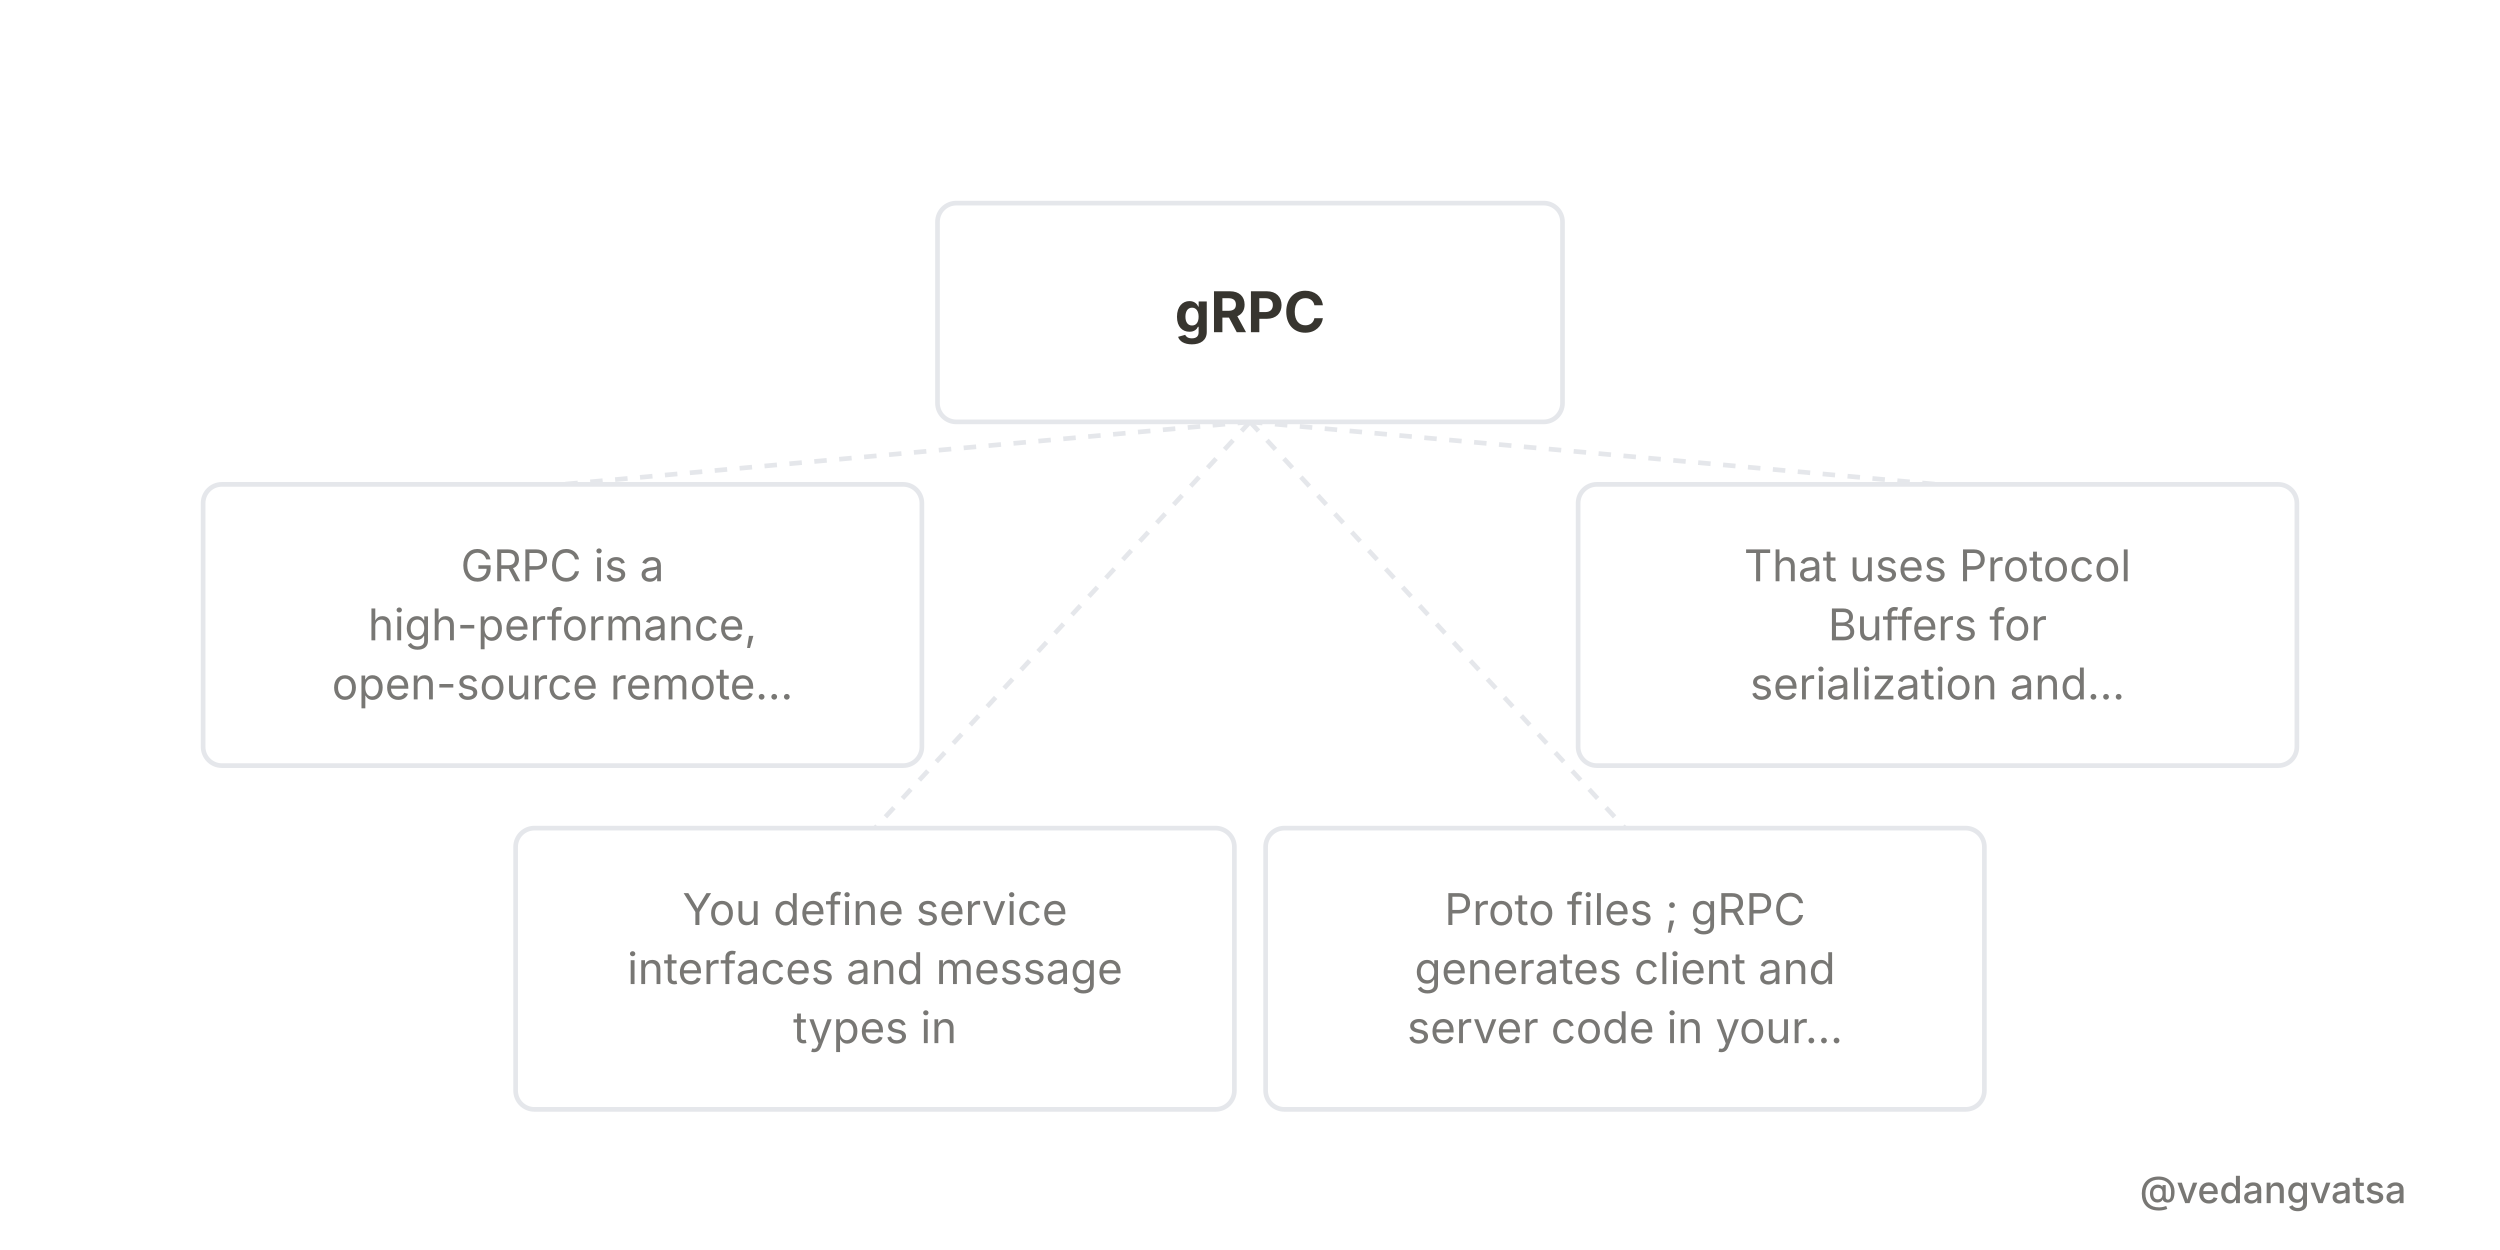
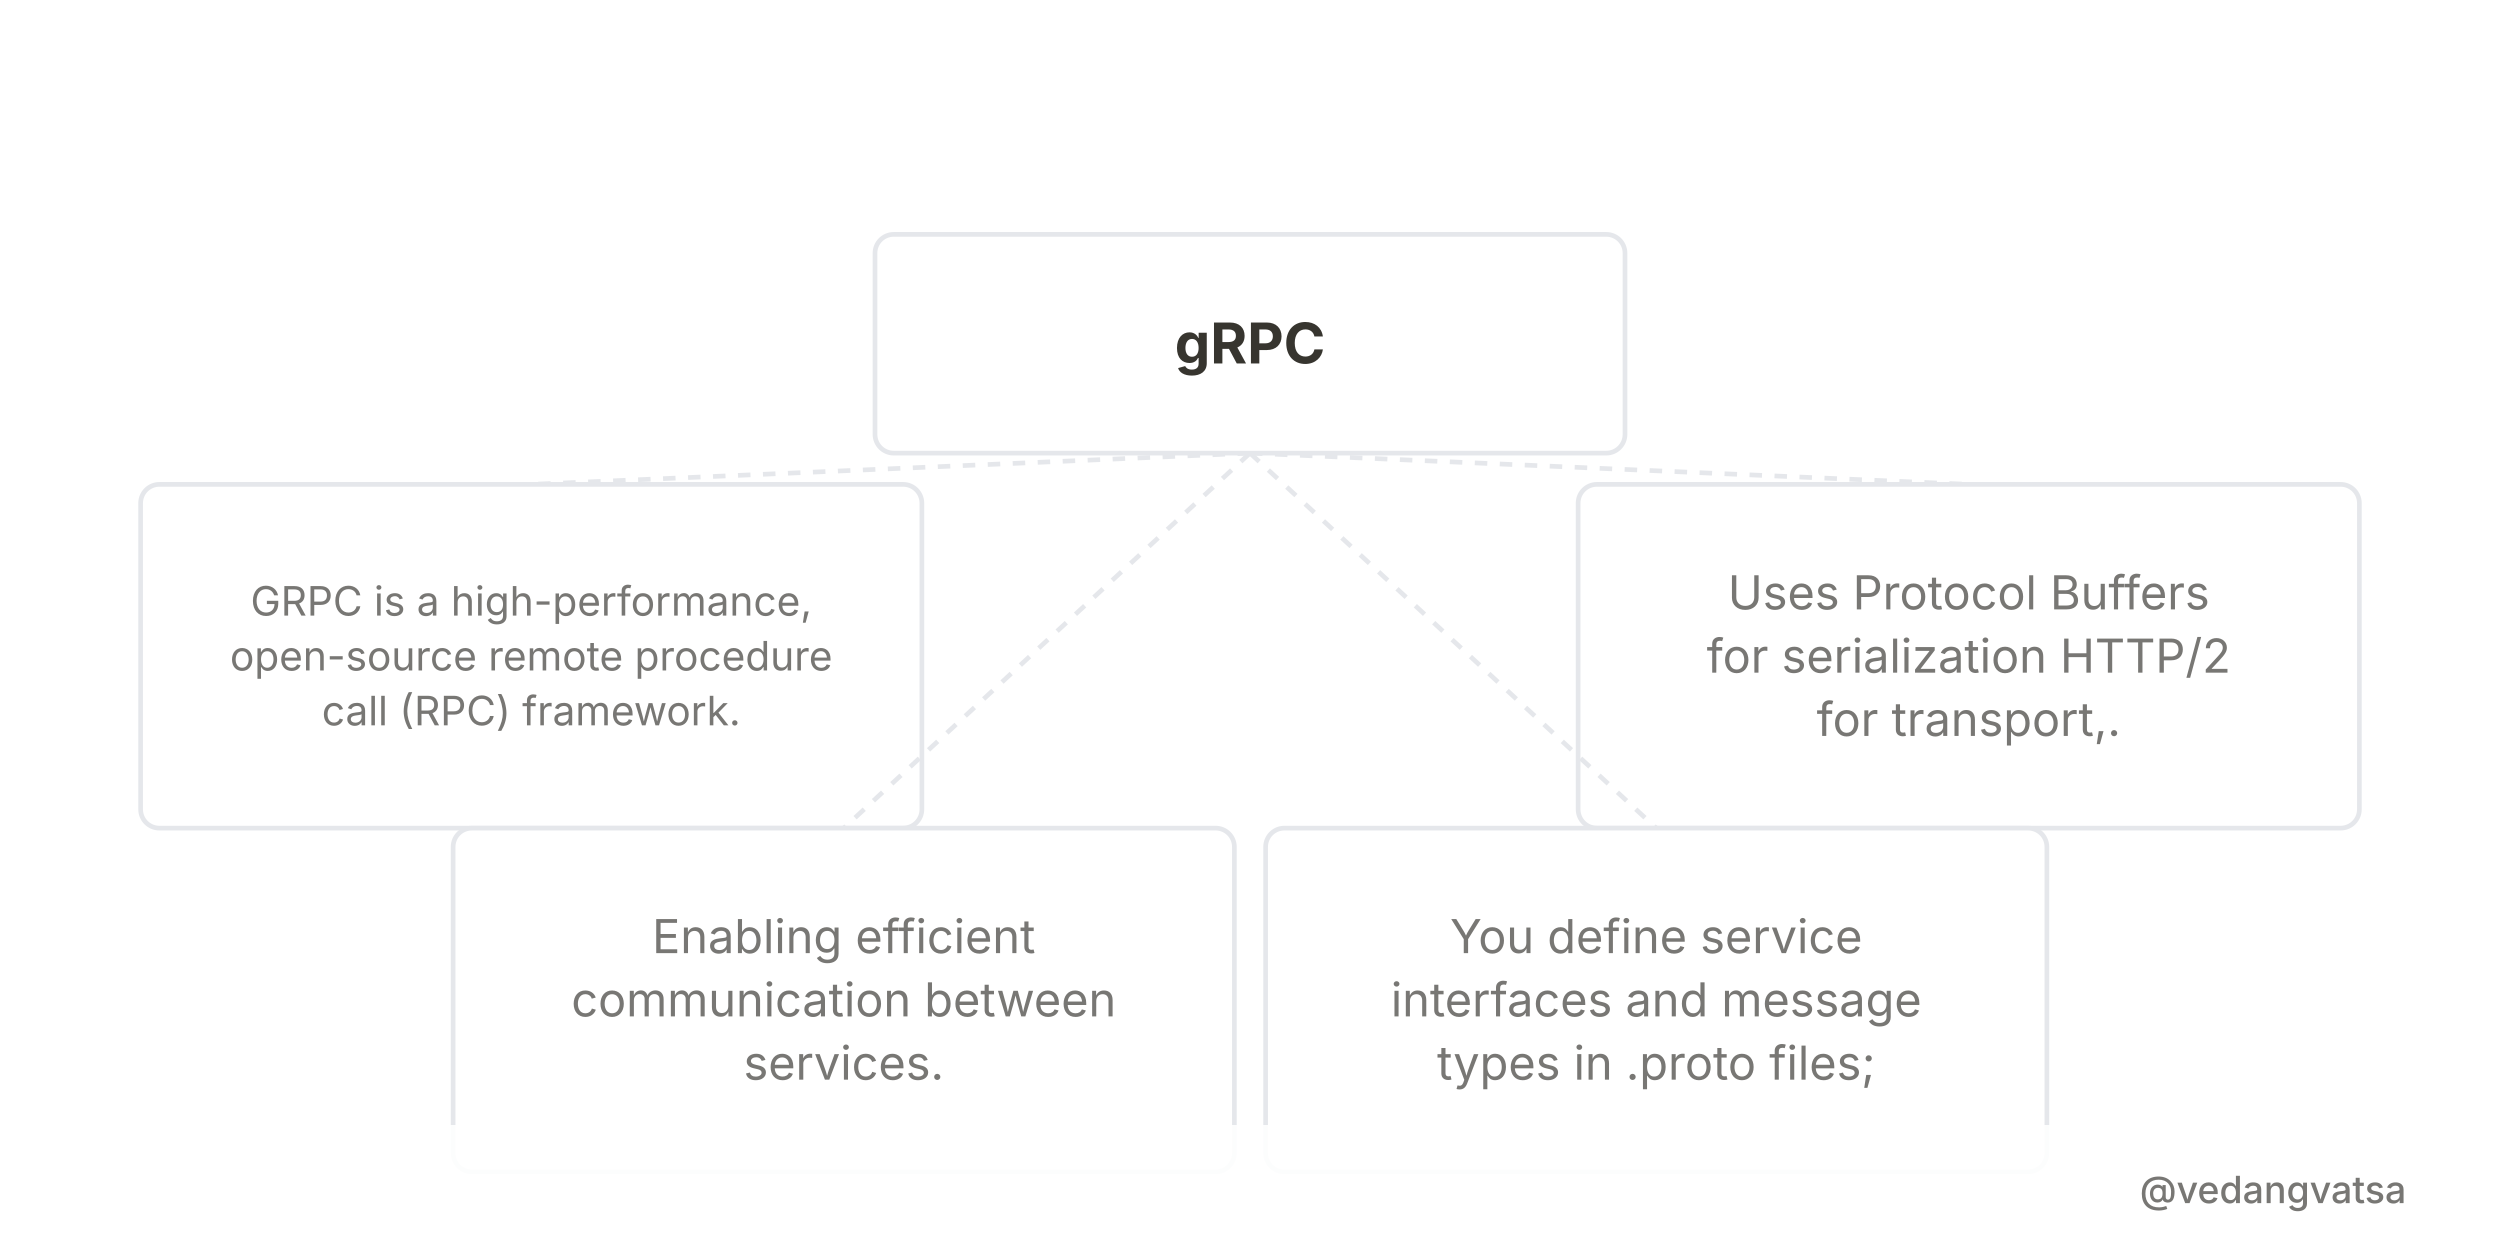
<svg xmlns="http://www.w3.org/2000/svg" viewBox="0 0 800 400" width="800" height="400" style="background-color:#ffffff">
  <defs>
    <marker id="arrow" markerWidth="6" markerHeight="6" refX="5" refY="3" orient="auto">
      <path d="M 0 0 L 6 3 L 0 6 z" fill="#059669" />
    </marker>
  </defs>
  <rect width="800" height="400" fill="#ffffff" />
  <g>
-     <path d="M 400 135 L 180 155" fill="none" stroke="#e5e7eb" stroke-width="1.5" stroke-dasharray="4 4" />
-     <rect x="65" y="155" width="230" height="90" rx="6" fill="#ffffff" stroke="#e5e7eb" stroke-width="1.5" />
-     <text x="180" y="186" font-family="'Inter',sans-serif" font-weight="400" font-size="14" fill="#787774" text-anchor="middle">GRPC is a</text>
-     <text x="180" y="204.9" font-family="'Inter',sans-serif" font-weight="400" font-size="14" fill="#787774" text-anchor="middle">high-performance,</text>
-     <text x="180" y="223.8" font-family="'Inter',sans-serif" font-weight="400" font-size="14" fill="#787774" text-anchor="middle">open-source remote...</text>
-     <path d="M 400 135 L 620 155" fill="none" stroke="#e5e7eb" stroke-width="1.5" stroke-dasharray="4 4" />
-     <rect x="505" y="155" width="230" height="90" rx="6" fill="#ffffff" stroke="#e5e7eb" stroke-width="1.5" />
-     <text x="620" y="186" font-family="'Inter',sans-serif" font-weight="400" font-size="14" fill="#787774" text-anchor="middle">That uses Protocol</text>
-     <text x="620" y="204.9" font-family="'Inter',sans-serif" font-weight="400" font-size="14" fill="#787774" text-anchor="middle">Buffers for</text>
-     <text x="620" y="223.8" font-family="'Inter',sans-serif" font-weight="400" font-size="14" fill="#787774" text-anchor="middle">serialization and...</text>
-     <path d="M 400 135 L 280 265" fill="none" stroke="#e5e7eb" stroke-width="1.5" stroke-dasharray="4 4" />
-     <rect x="165" y="265" width="230" height="90" rx="6" fill="#ffffff" stroke="#e5e7eb" stroke-width="1.5" />
-     <text x="280" y="296" font-family="'Inter',sans-serif" font-weight="400" font-size="14" fill="#787774" text-anchor="middle">You define service</text>
-     <text x="280" y="314.9" font-family="'Inter',sans-serif" font-weight="400" font-size="14" fill="#787774" text-anchor="middle">interfaces and message</text>
-     <text x="280" y="333.8" font-family="'Inter',sans-serif" font-weight="400" font-size="14" fill="#787774" text-anchor="middle">types in</text>
-     <path d="M 400 135 L 520 265" fill="none" stroke="#e5e7eb" stroke-width="1.5" stroke-dasharray="4 4" />
-     <rect x="405" y="265" width="230" height="90" rx="6" fill="#ffffff" stroke="#e5e7eb" stroke-width="1.5" />
-     <text x="520" y="296" font-family="'Inter',sans-serif" font-weight="400" font-size="14" fill="#787774" text-anchor="middle">Proto files ; gRPC</text>
-     <text x="520" y="314.9" font-family="'Inter',sans-serif" font-weight="400" font-size="14" fill="#787774" text-anchor="middle">generates client and</text>
-     <text x="520" y="333.8" font-family="'Inter',sans-serif" font-weight="400" font-size="14" fill="#787774" text-anchor="middle">server code in your...</text>
-     <rect x="300" y="65" width="200" height="70" rx="6" fill="#ffffff" stroke="#e5e7eb" stroke-width="1.5" />
-     <text x="400" y="106.3" font-family="'Inter',sans-serif" font-weight="700" font-size="18" fill="#37352f" text-anchor="middle">gRPC</text>
+     <path d="M 400 145 L 170 155" fill="none" stroke="#e5e7eb" stroke-width="1.5" stroke-dasharray="4 4" />
+     <rect x="45" y="155" width="250" height="110" rx="6" fill="#ffffff" stroke="#e5e7eb" stroke-width="1.5" />
+     <text x="170" y="197" font-family="'Inter',sans-serif" font-weight="400" font-size="13" fill="#787774" text-anchor="middle">GRPC is a high-performance,</text>
+     <text x="170" y="214.55" font-family="'Inter',sans-serif" font-weight="400" font-size="13" fill="#787774" text-anchor="middle">open-source remote procedure</text>
+     <text x="170" y="232.1" font-family="'Inter',sans-serif" font-weight="400" font-size="13" fill="#787774" text-anchor="middle">call (RPC) framework.</text>
+     <path d="M 400 145 L 630 155" fill="none" stroke="#e5e7eb" stroke-width="1.5" stroke-dasharray="4 4" />
+     <rect x="505" y="155" width="250" height="110" rx="6" fill="#ffffff" stroke="#e5e7eb" stroke-width="1.5" />
+     <text x="630" y="195" font-family="'Inter',sans-serif" font-weight="400" font-size="15" fill="#787774" text-anchor="middle">Uses Protocol Buffers</text>
+     <text x="630" y="215.25" font-family="'Inter',sans-serif" font-weight="400" font-size="15" fill="#787774" text-anchor="middle">for serialization HTTP/2</text>
+     <text x="630" y="235.5" font-family="'Inter',sans-serif" font-weight="400" font-size="15" fill="#787774" text-anchor="middle">for transport,.</text>
+     <path d="M 400 145 L 270 265" fill="none" stroke="#e5e7eb" stroke-width="1.5" stroke-dasharray="4 4" />
+     <rect x="145" y="265" width="250" height="110" rx="6" fill="#ffffff" stroke="#e5e7eb" stroke-width="1.5" />
+     <text x="270" y="305" font-family="'Inter',sans-serif" font-weight="400" font-size="15" fill="#787774" text-anchor="middle">Enabling efficient</text>
+     <text x="270" y="325.25" font-family="'Inter',sans-serif" font-weight="400" font-size="15" fill="#787774" text-anchor="middle">communication between</text>
+     <text x="270" y="345.5" font-family="'Inter',sans-serif" font-weight="400" font-size="15" fill="#787774" text-anchor="middle">services.</text>
+     <path d="M 400 145 L 530 265" fill="none" stroke="#e5e7eb" stroke-width="1.5" stroke-dasharray="4 4" />
+     <rect x="405" y="265" width="250" height="110" rx="6" fill="#ffffff" stroke="#e5e7eb" stroke-width="1.5" />
+     <text x="530" y="305" font-family="'Inter',sans-serif" font-weight="400" font-size="15" fill="#787774" text-anchor="middle">You define service</text>
+     <text x="530" y="325.25" font-family="'Inter',sans-serif" font-weight="400" font-size="15" fill="#787774" text-anchor="middle">interfaces and message</text>
+     <text x="530" y="345.5" font-family="'Inter',sans-serif" font-weight="400" font-size="15" fill="#787774" text-anchor="middle">types in .proto files;</text>
+     <rect x="280" y="75" width="240" height="70" rx="6" fill="#ffffff" stroke="#e5e7eb" stroke-width="1.5" />
+     <text x="400" y="116.3" font-family="'Inter',sans-serif" font-weight="700" font-size="18" fill="#37352f" text-anchor="middle">gRPC</text>
  </g>
  <rect x="0" y="360" width="800" height="40" fill="#ffffff" opacity="0.9" />
  <text x="770" y="385" font-family="'Inter',sans-serif" font-weight="500" font-size="12" fill="#787774" text-anchor="end">@vedangvatsa</text>
</svg>
